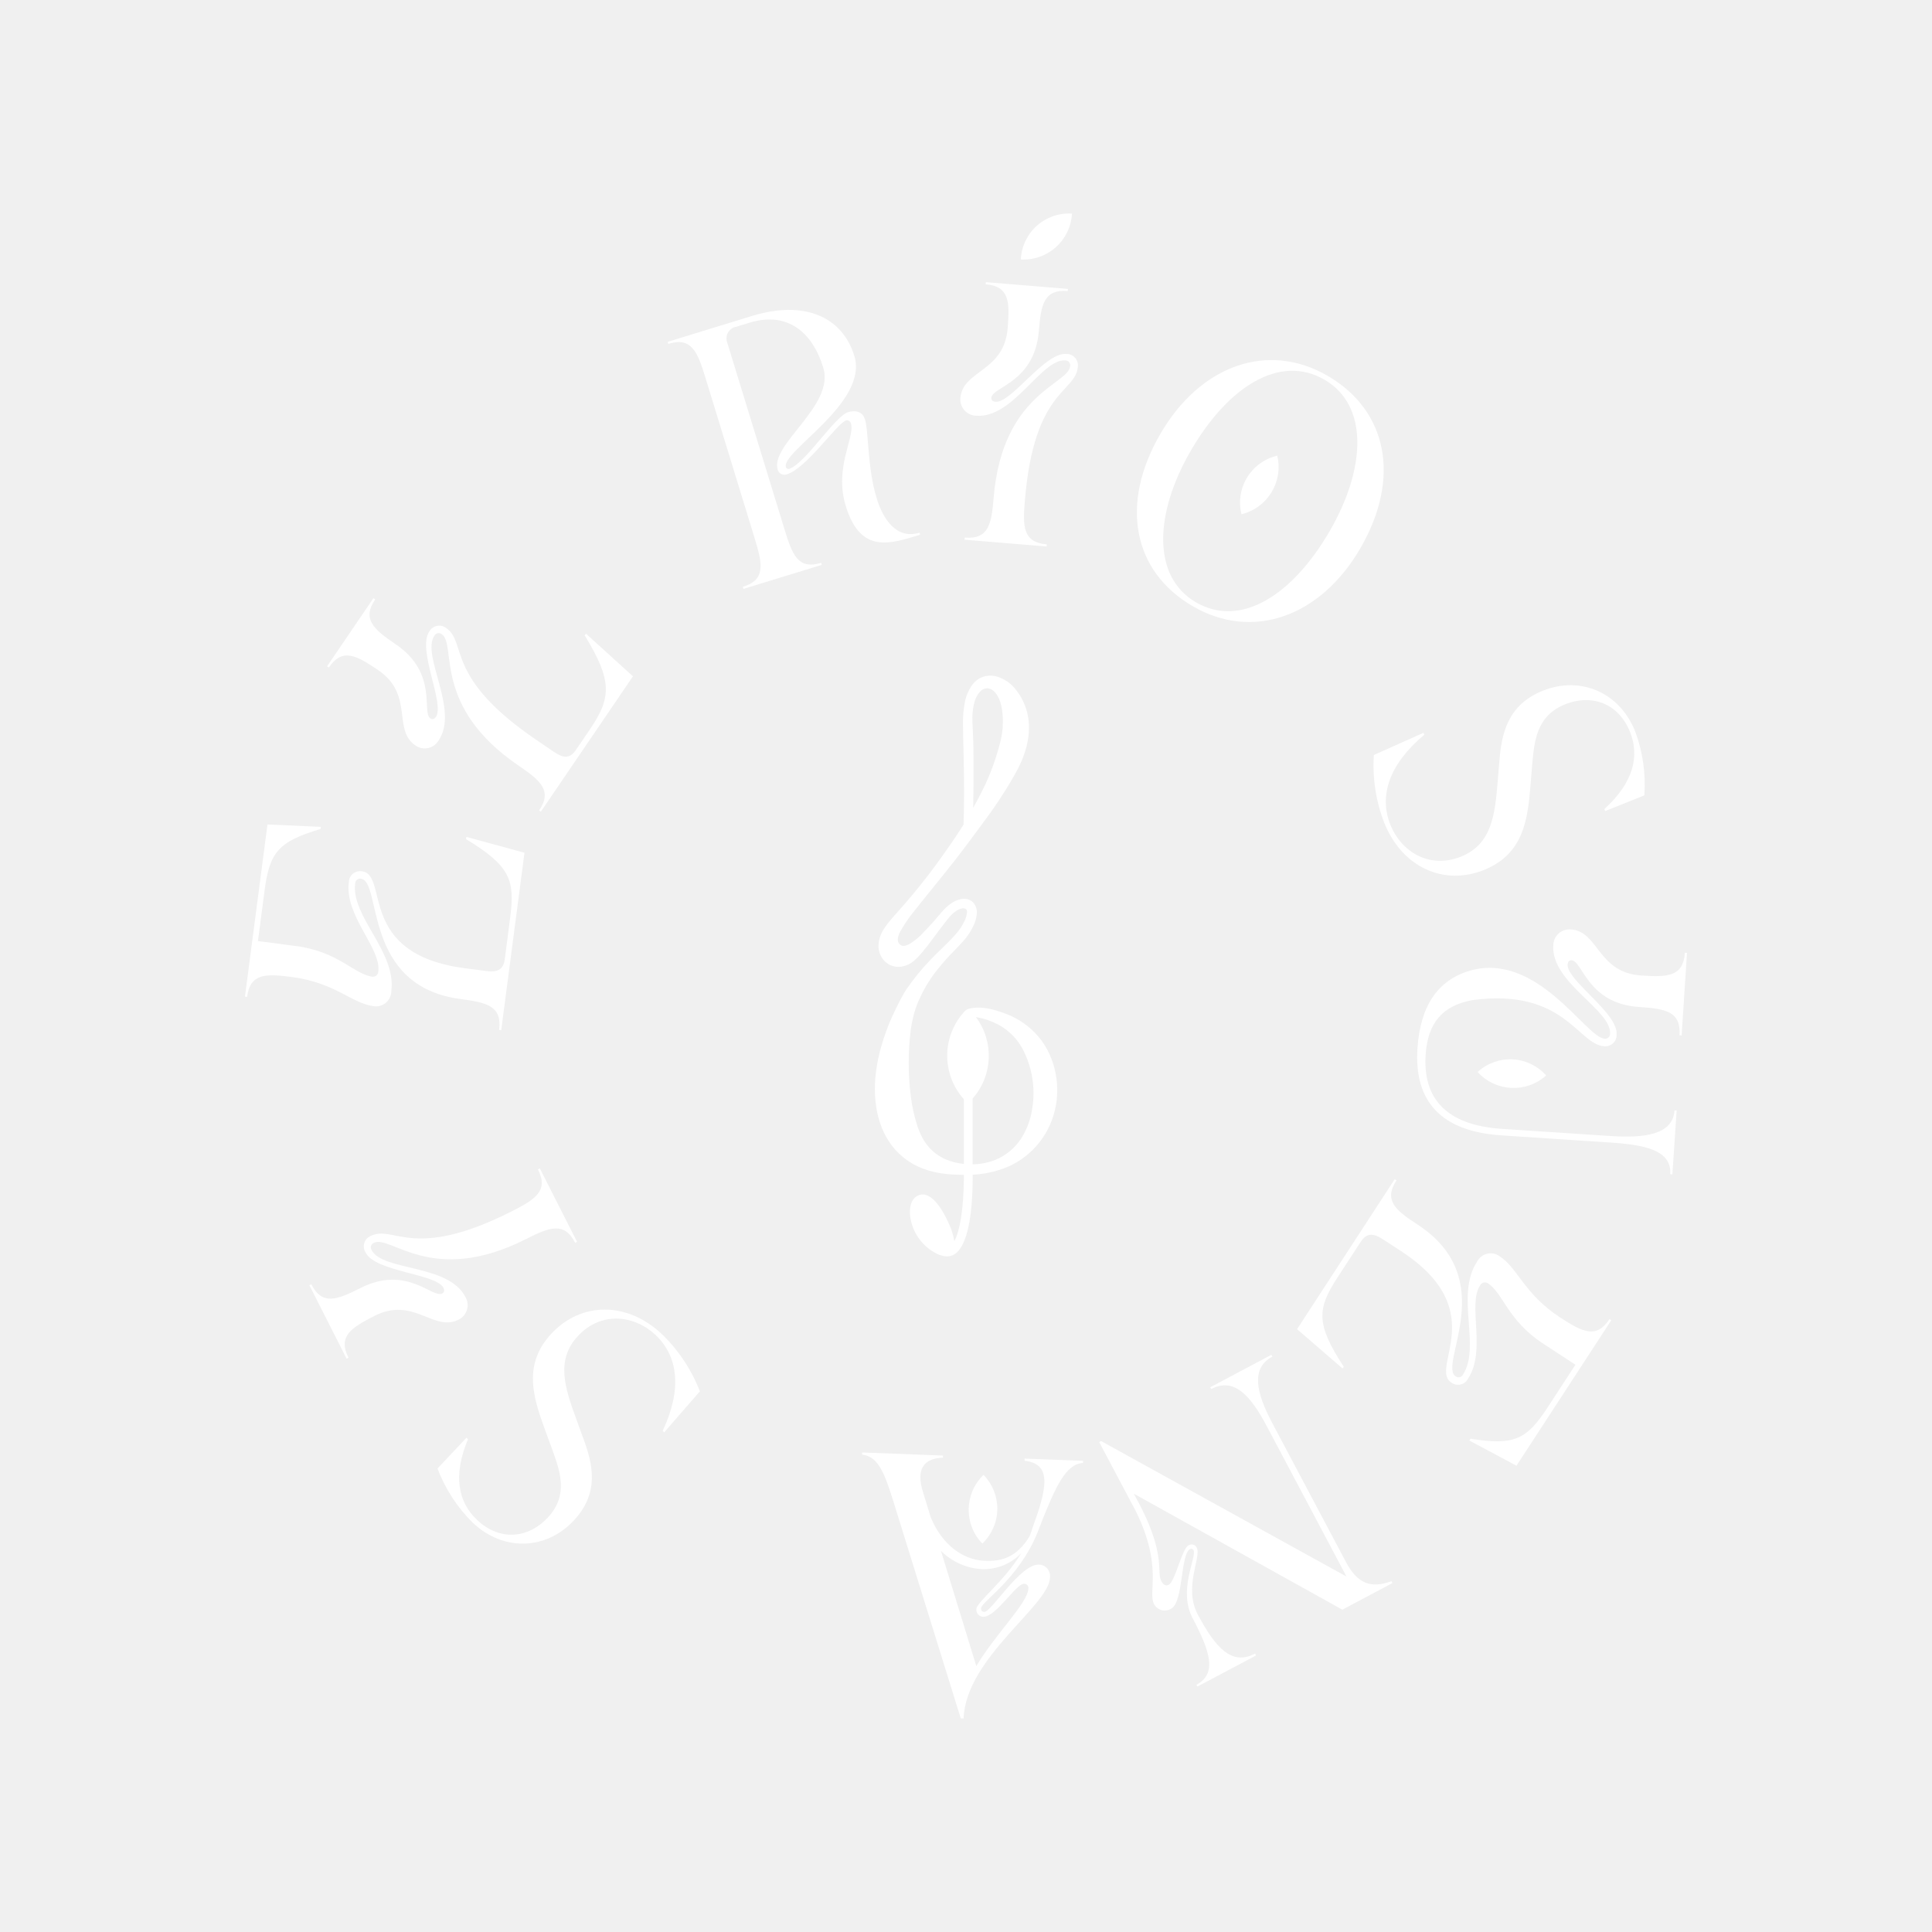
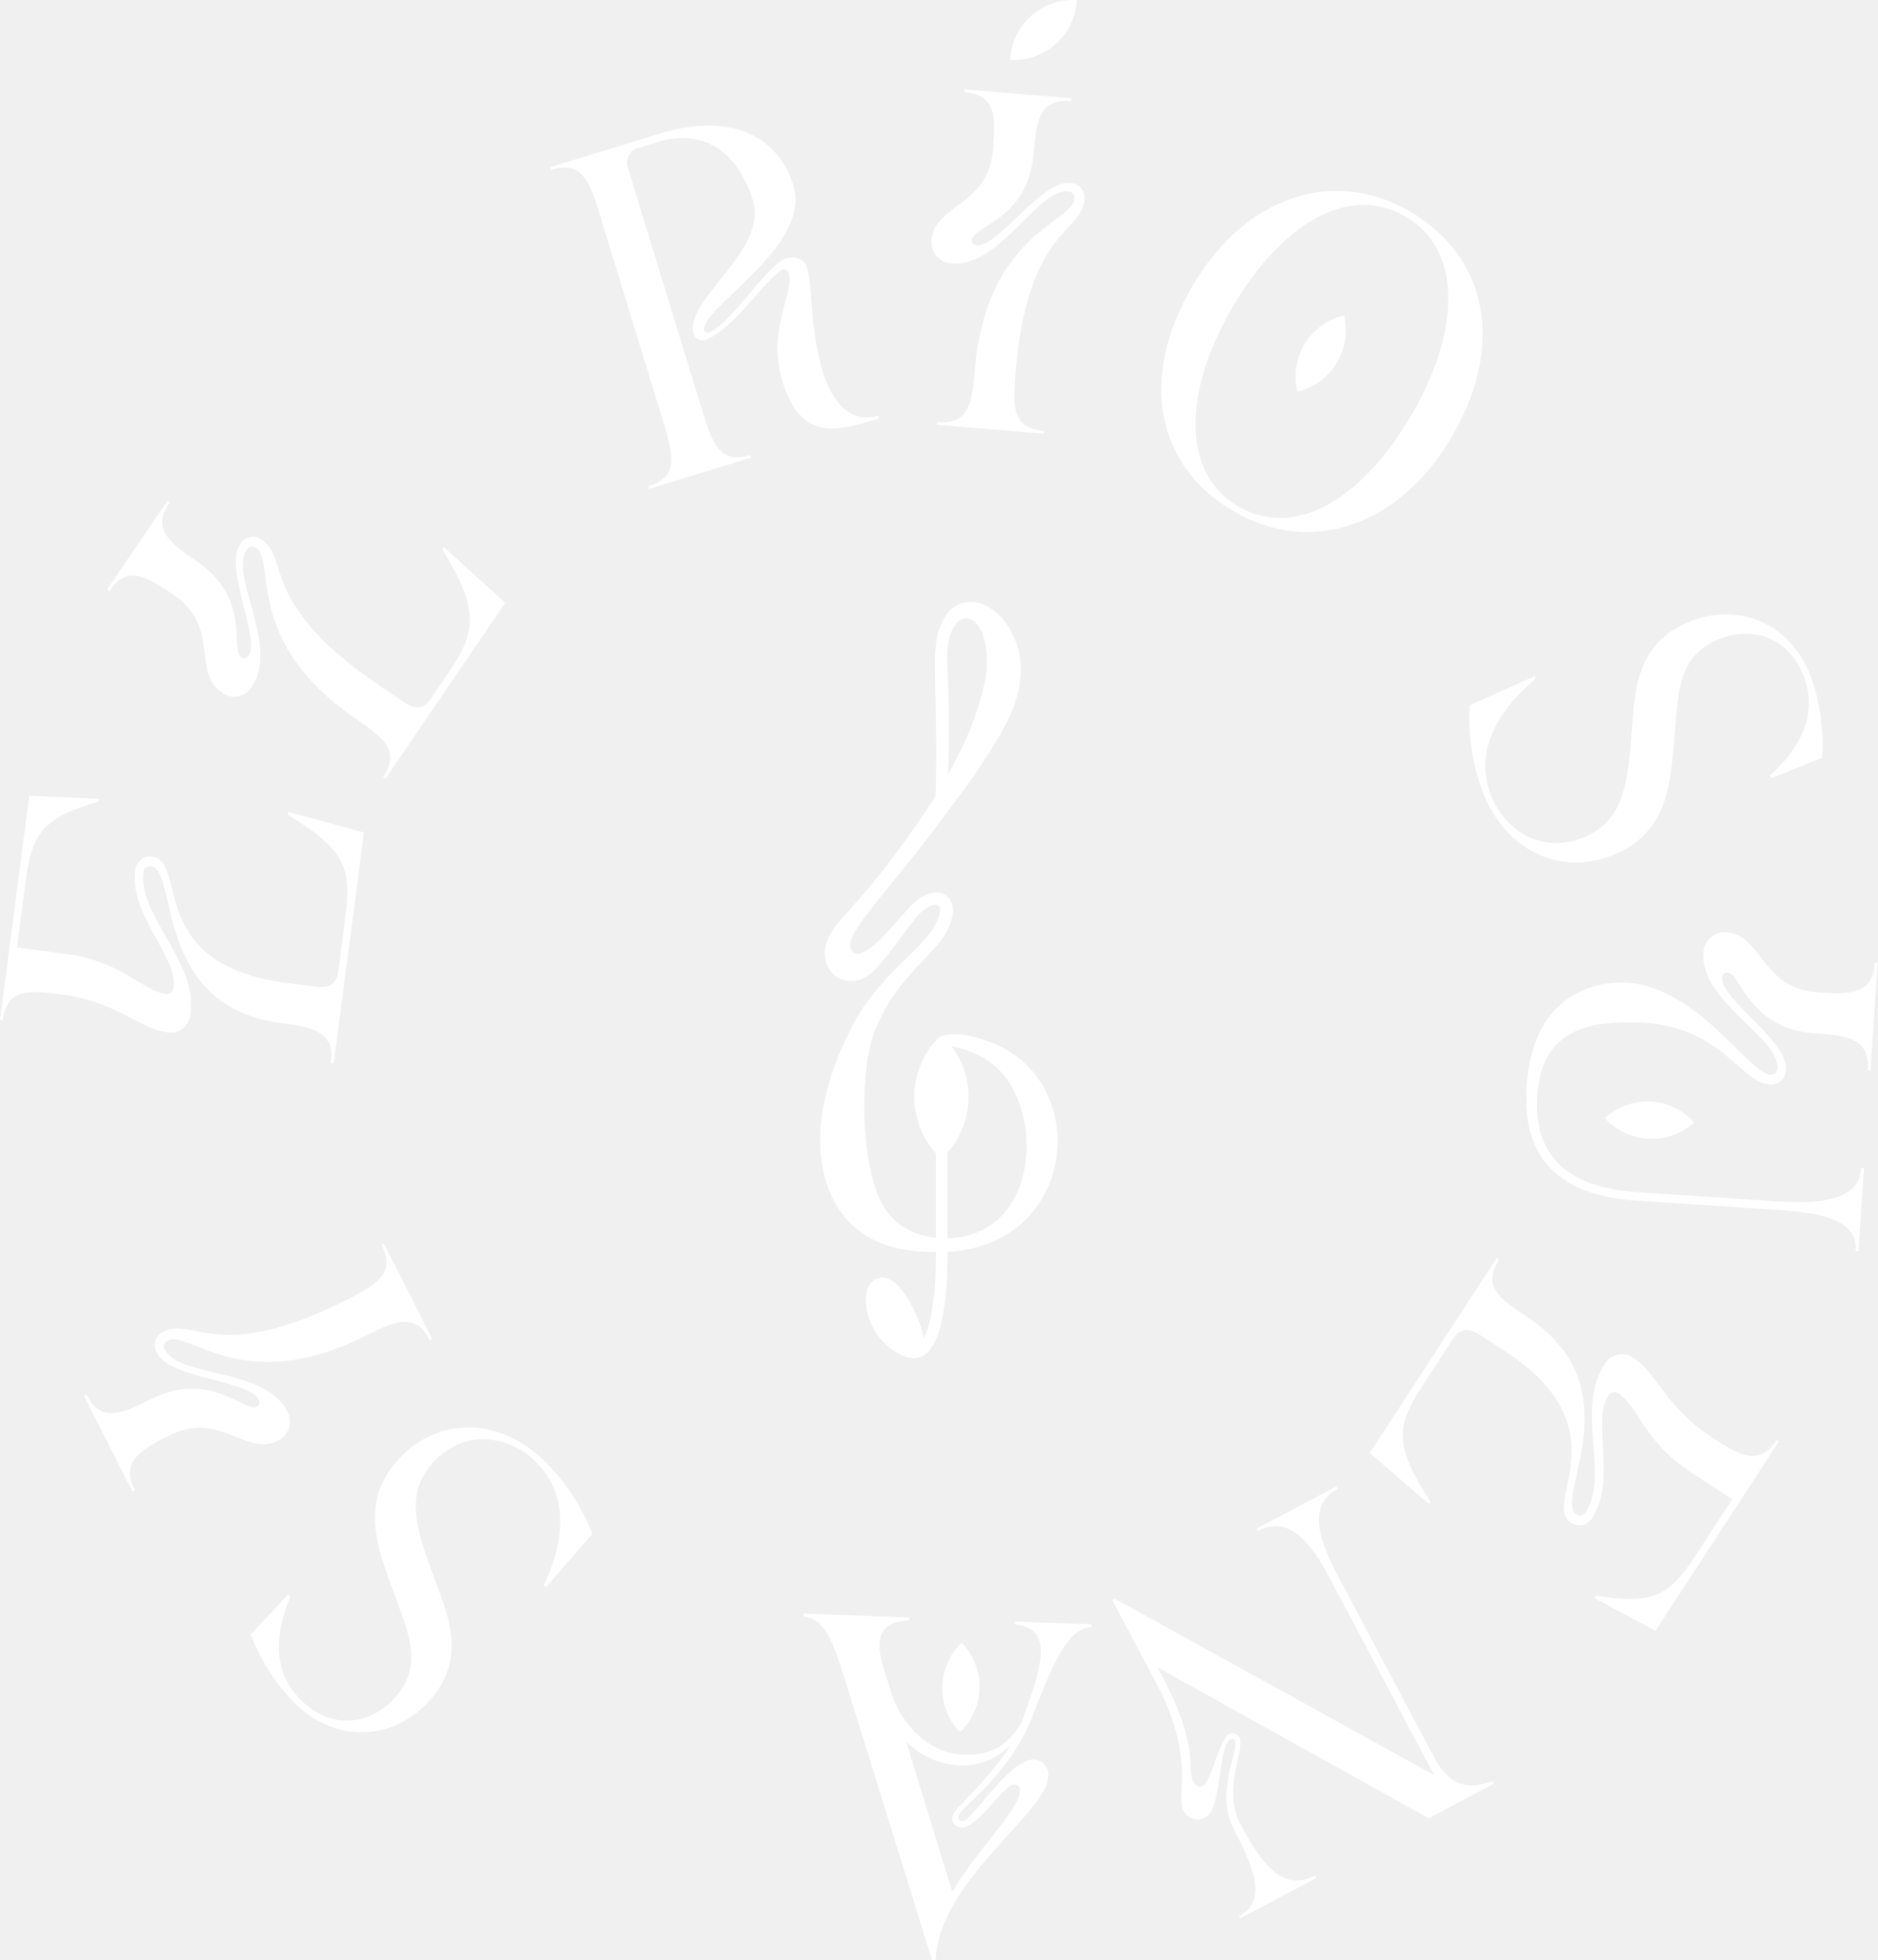
- <svg xmlns="http://www.w3.org/2000/svg" id="Capa_1" data-name="Capa 1" viewBox="0 0 1080 1080">
+ <svg xmlns="http://www.w3.org/2000/svg" id="Capa_1" data-name="Capa 1" viewBox="136.92 119.33 806.15 841.33">
  <defs>
    <style>.cls-1{fill:#fff;}</style>
  </defs>
  <path class="cls-1" d="M549.79,824.48h0a26.92,26.92,0,0,1-.5,38.22l-.17.16-.17-.17A27.15,27.15,0,0,1,549.79,824.48Z" />
  <path class="cls-1" d="M826,599.26h0A26.9,26.9,0,0,1,864.15,601l.16.18-.18.16A27.15,27.15,0,0,1,826,599.26Z" />
  <path class="cls-1" d="M694,287.46h0a26.91,26.91,0,0,1,19.81-32.69l.23-.05,0,.23A27.15,27.15,0,0,1,694,287.46Z" />
  <path class="cls-1" d="M570.66,145.05h0A26.9,26.9,0,0,1,599,119.39h.23v.24A27.14,27.14,0,0,1,570.66,145.05Z" />
  <path class="cls-1" d="M308.43,745.31c16.45-17.48,42-18,61.63.53a88.8,88.8,0,0,1,21.17,31.93l-19.94,22.91-.86-.81c10.94-23.22,8.7-41.68-4-53.65-11.7-11-30.16-13.41-43.22.46-12.64,13.44-7.55,28.85-1,46.77L326,803.87c5.5,14.71,9.21,30.74-5.34,46.2-15.5,16.47-39.2,17.32-56.39,1.14a85.43,85.43,0,0,1-19.71-30.3l16.18-17.19.87.82c-8.52,20.32-5.55,35.11,5.15,45.18,12.13,11.43,28,10.81,39.4-1.33,12-12.71,6.79-26.31,2.35-38.67l-3.82-10.41C298,781,292.11,762.63,308.43,745.31Z" />
  <path class="cls-1" d="M300.71,653.68l1.07-.53,20.8,41.05-1.06.54c-6.1-12-14.42-8.7-27.52-2.07-52.48,26.52-75.71-2.62-85,2.09a2.72,2.72,0,0,0-1.27,4c6,11.91,43,7.72,52.43,26.25a9,9,0,0,1-3.86,12.7c-13.92,7.06-25.1-13.18-46.88-2.15-13.09,6.65-20.7,11.39-14.6,23.42l-1.06.54-20.81-41.06,1.06-.54c6.11,12,14.43,8.71,27.53,2.08,25.75-13.06,40.12,5.87,45.63,3.08,1.35-.68,1.3-2,.73-3.16-4-8-38-8.9-43.47-19.67a6.32,6.32,0,0,1,2.65-9.27c13.12-6.65,23.35,14.35,79.15-13.92C299.25,670.42,306.8,665.67,300.71,653.68Z" />
  <path class="cls-1" d="M260.73,467.83l32.46,8.86-13,99.17-1.18-.15c1.75-13.38-7-15.33-21.57-17.24-55-7.26-43.79-65.69-55.6-67.24a2.73,2.73,0,0,0-3.29,2.56c-2.43,18.6,23.09,38.14,20.2,60.26a8.55,8.55,0,0,1-10.36,8.32c-11.52-1.51-21.32-13.09-45.06-16.19-14.53-1.9-23.47-2.26-25.21,11.11l-1.19-.16,12.59-96.23,29.85,1.31-.15,1.18c-23.75,7.1-28.53,13.08-31.34,34.53l-3.68,28.14,21.45,2.81C189.16,532,198,544.62,208.16,546a3.05,3.05,0,0,0,2.33-.77,3.12,3.12,0,0,0,1-2.24c1.67-12.83-18.94-31.15-16.5-49.77a6.31,6.31,0,0,1,7.4-6.15c15.24,2-3.2,46.23,57.42,54.16l12.1,1.58c5.9.77,9.48-.56,10.28-6.66l3-23.22c2.73-20.87.17-28.8-24.69-43.86Z" />
  <path class="cls-1" d="M327.56,354.22l26.26,23.86-51.47,75.64-1-.66c7.59-11.16.64-16.84-11.5-25.1-48.58-33.14-34.29-67.58-42.92-73.45a2.74,2.74,0,0,0-4.09.81c-7.51,11,14,41.43,2.35,58.6a9,9,0,0,1-13,2.77c-12.91-8.78-.6-28.36-20.79-42.09-12.14-8.26-20-12.63-27.56-1.48l-1-.66,25.9-38.07,1,.67c-7.59,11.15-.65,16.84,11.49,25.1,23.88,16.25,14.25,38,19.36,41.45,1.25.85,2.4.17,3.12-.9,5-7.39-10.58-37.58-3.79-47.57a6.33,6.33,0,0,1,9.39-2.15c12.17,8.28-1.28,27.38,50.48,62.6l10.05,6.83c5.09,3.46,8.72,3.78,12.07-1.15l7.81-11.48c12.06-17.73,12.7-27.13-2.86-52.6Z" />
  <path class="cls-1" d="M514,297.77l.35,1.14c-16.53,5.07-33.25,11-41.51-15.92-6.76-22,5.27-38.37,2.82-46.37A2.32,2.32,0,0,0,473,235c-5.13,1.58-22,26.74-33.16,30.16a3.85,3.85,0,0,1-3.1-.16,3.8,3.8,0,0,1-2-2.38c-4.38-14.28,32-35.7,25.48-57.09-6.11-19.92-20.07-31.63-41.32-25.12l-7.21,2.22a6.62,6.62,0,0,0-5.12,9l32.06,104.55c4.3,14,7.49,22.4,20.39,18.45l.35,1.13L415.59,329.2l-.35-1.14c12.9-3.95,11-12.73,6.74-26.76l-27.8-90.69c-4.31-14-7.68-22.35-20.58-18.39l-.36-1.14,47.06-14.43c29.22-9,50.53.3,57.28,22.3,8.08,26.39-41,53.33-38.26,62.26a1.58,1.58,0,0,0,1.78.92c8.83-2.71,25.62-29.49,33-31.75,3.55-1.09,8-.63,9.39,4,2.25,7.33,1.24,26.74,6.6,44.24C493.8,290.79,501.5,301.63,514,297.77Z" />
  <path class="cls-1" d="M585.16,304.3l-.1,1.19-45.88-3.79.1-1.19c13.44,1.12,15-7.72,16.18-22.35,4.91-58.61,41.91-63.14,42.77-73.54a2.71,2.71,0,0,0-.63-2.21,2.78,2.78,0,0,0-2.09-.95c-13.3-1.09-29.13,32.63-49.84,30.92a9.05,9.05,0,0,1-8.8-9.94c1.29-15.56,24.39-14.49,26.4-38.82,1.21-14.64,1.15-23.6-12.3-24.71l.1-1.19L597,161.5l-.09,1.2c-13.46-1.11-15,7.72-16.19,22.36-2.38,28.79-26,31.11-26.54,37.26-.13,1.51,1,2.17,2.31,2.28,8.93.73,27.5-27.73,39.54-26.73a6.34,6.34,0,0,1,6.5,7.11c-1.21,14.67-24.47,12.38-29.61,74.73C571.67,294.29,571.75,303.21,585.16,304.3Z" />
  <path class="cls-1" d="M760.42,306.54c-22.34,38.43-60.34,51.71-93.63,32.36-33.63-19.54-40.86-57.26-18.13-96.38,22.34-38.44,60.17-51.8,93.46-32.46C775.75,229.6,783.15,267.42,760.42,306.54ZM743.23,297c20.15-34.66,22.21-70.19-2.85-84.75s-54,4-74.71,39.68c-20.14,34.66-22,70.29,2.86,84.76C693.58,351.25,722.49,332.71,743.23,297Z" />
  <path class="cls-1" d="M829.5,486.34c-22.3,8.93-45.66-1.35-55.71-26.41A88.83,88.83,0,0,1,768,422.05l27.74-12.4.44,1.1c-19.7,16.46-25.43,34.16-18.93,50.36,6,14.92,21.72,24.85,39.41,17.76,17.13-6.87,19-23,20.56-42l.91-11.06c1.21-15.66,4.58-31.77,24.29-39.68,21-8.42,42.86.78,51.65,22.69a85.55,85.55,0,0,1,5.14,35.79l-21.92,8.79-.44-1.11c16.27-14.87,19.8-29.53,14.33-43.16-6.2-15.48-20.84-21.58-36.32-15.38-16.2,6.5-17.22,21-18.39,34.11l-.91,11.05C854,458.35,851.59,477.48,829.5,486.34Z" />
  <path class="cls-1" d="M934.86,656.48l-1.19-.07c.89-13.47-14.23-16.46-33.63-17.74l-60.78-4c-33.46-2.21-48.87-18.75-46.89-48.64,1.53-23.23,11-38,29.21-43.39,37.76-10.9,64.92,37.34,75.35,38a2.73,2.73,0,0,0,3.11-2.77c.88-13.32-33.1-28.59-31.73-49.32a9,9,0,0,1,9.8-9c15.58,1,14.88,24.14,39.24,25.74,14.65,1,23.62.77,24.51-12.7l1.18.09-3,46.12-1.19-.07c.9-13.46-8-14.84-22.61-15.82-28.82-1.9-31.53-25.7-37.68-26.11-1.51-.1-2.16,1.08-2.24,2.35-.59,8.94,28.17,27,27.37,39.09a6.32,6.32,0,0,1-7,6.61c-14.67-1-22.25-32.53-73.36-25.82-17,3.06-25.21,12.75-26.39,30.62-1.61,24.35,11.51,39.34,42.59,41.39l60.78,4c19.4,1.28,34.87-.88,35.75-14.34l1.19.08Z" />
  <path class="cls-1" d="M750.51,765l-25.44-22,54.57-83.81,1,.64c-7.36,11.31-.32,16.85,12,24.86C839,715,803.72,762.87,813.7,769.36a2.73,2.73,0,0,0,4.07-.89c10.23-15.71-4.33-44.36,7.84-63.05a8.54,8.54,0,0,1,12.93-3c9.74,6.34,13.57,21,33.62,34.07,12.29,8,20.2,12.18,27.55.89l1,.65-53,81.32-26.35-14.09.65-1c24.47,3.86,31.37.54,43.17-17.58l15.49-23.78L862.6,751.07c-19.83-12.94-22.3-28.15-30.92-33.77a3.06,3.06,0,0,0-4.32,1.27c-7.06,10.84,3.6,36.27-6.65,52a6.3,6.3,0,0,1-9.33,2.35c-12.88-8.38,22.87-40.29-28.37-73.66l-10.22-6.65c-5-3.25-8.79-3.59-12.14,1.57L747.87,713.8c-11.48,17.63-12.6,25.89,3.29,50.21Z" />
  <path class="cls-1" d="M666.76,904.73c-8.51-16.07,2.5-34.32.38-38.31a1.41,1.41,0,0,0-.9-.62,1.45,1.45,0,0,0-1.07.2c-5.3,2.81-3.63,29.62-10.41,33.21a6.8,6.8,0,0,1-9.64-2.47c-3.6-6.79,5-20.81-10-51.62l-20.67-39,1.06-.56,137.19,75.74-44.62-84.16c-8.93-16.84-18.14-27.45-31-20.66l-.55-1,34.19-18.13.55,1c-12.27,6.51-9,20.28-.08,37.11l41.28,77.85c6.41,12.1,14.1,14.76,25.36,10.59l.56,1.05-28,14.87L633.84,835l2.44,4.6c.65,1.16,1.33,2.42,2,3.86,13.24,26.47,8.2,35.31,10.9,40.4,1,1.89,2.42,3,4.22,2,3.58-1.91,7.22-20,11-22a3.13,3.13,0,0,1,2.56-.41,3.09,3.09,0,0,1,2,1.66c2.86,5.39-7.79,22.45.9,37.94,9.66,18,18.62,28.26,31.73,21.31l.56,1.06-32.79,17.38-.56-1C680.61,935.54,676.29,922.83,666.76,904.73Z" />
  <path class="cls-1" d="M481.89,813.12l.05-1.18,45.2,1.72,0,1.19c-11.14.37-15,6.77-11.25,19l4.35,14.23c6.52,15.81,18.15,23.57,29.19,24.35s19.17-2.33,26.06-13.54c.31-.79.64-1.58.9-2.39l1.27-3.8.25-.69c0-.13.08-.23.12-.35,8.21-22.48,8.73-33.41-5.28-35.11l0-1.19,32.72,1.25-.05,1.18c-9.56.64-15.17,12.53-24.42,36.21l-1,2.62c-10.67,26.34-31.46,38.71-31.6,42.44,0,1.27.49,1.92,1.79,2,4,.15,20.12-26.85,30.64-26.45a6.41,6.41,0,0,1,6.1,7.36c-.59,15.65-47,44.72-48.28,78.68l-1.58-.06L499,838C493.7,821.11,490.19,814.22,481.89,813.12ZM526,866.94l19.76,64.41c11.23-18.66,28.79-35.26,29.1-43.34a2.27,2.27,0,0,0-.59-1.94,2.3,2.3,0,0,0-1.91-.71c-4.28-.16-15.72,18.68-22.69,18.41a3.87,3.87,0,0,1-3.89-4.19c.15-4.09,15.52-15.43,25.11-31.34a29.06,29.06,0,0,1-21.83,8.92A35.06,35.06,0,0,1,526,866.94Z" />
  <path class="cls-1" d="M580.62,579.65a44,44,0,0,0-18.36-12.93c-6.42-2.44-13.78-4.59-20.73-2.79a4.64,4.64,0,0,0-2.13,1.24h0a36.45,36.45,0,0,0-.62,49.27c0,11.64,0,25.3,0,36.2l-.77-.08c-6.61-.8-12.48-3.3-16.56-7.08-4.75-4.17-7.07-9.57-8.56-13.79a90,90,0,0,1-3.71-16.54,150.44,150.44,0,0,1-.07-37.47c1.13-7.45,2.8-13.19,5.28-18.12a74.41,74.41,0,0,1,10.38-16.48,119,119,0,0,1,8.46-9.43c1.71-1.78,3.44-3.57,5.14-5.46a33.62,33.62,0,0,0,6-9.15,19.1,19.1,0,0,0,1.61-5.66,8.3,8.3,0,0,0-2.06-7c-2.53-2.5-5.93-2-7.27-1.66a15.24,15.24,0,0,0-5.47,2.65,27.22,27.22,0,0,0-4.13,3.77c-1.17,1.3-2.28,2.58-3.39,3.89l-1,1.23c-1.78,2.12-7.41,8-7.41,8-2.21,2.19-8.76,8.17-11.74,6.07s-1.24-5.81.1-8.28a87.79,87.79,0,0,1,5.05-7.71c4.07-5.22,8.3-10.46,12.4-15.52,4.29-5.28,8.71-10.75,13-16.23,3.88-5,7.72-10.18,11.43-15.18l.83-1.12c3.93-5.22,8.1-10.87,12-16.78l.86-1.35a187.47,187.47,0,0,0,10-16.72c2.72-5.5,5.87-13,6-22a33.49,33.49,0,0,0-7.91-22.63,20.36,20.36,0,0,0-11-6.85,13.05,13.05,0,0,0-7,.47,12.55,12.55,0,0,0-5.41,3.93,24.09,24.09,0,0,0-4.55,10.48,56.8,56.8,0,0,0-1,10.62c0,5.29.16,10.49.29,15.71l.1,4.57c.3,14.31.28,26.14-.07,37.2-2.84,4.55-6,9.32-10.35,15.41A347.87,347.87,0,0,1,503.36,508L500,511.78c-1.11,1.22-2.25,2.58-3.62,4.3-2.39,3.09-5,6.82-5.28,12a12.31,12.31,0,0,0,2.95,8.72,10.91,10.91,0,0,0,4.72,3.14,11.32,11.32,0,0,0,5.1.43,14.35,14.35,0,0,0,7-3.24,29.25,29.25,0,0,0,3.69-3.7l.58-.65c2.43-2.88,4.52-5.54,6.55-8.36s4.07-5.45,6.11-8.1l.71-.92c1.79-2.32,3.47-4.51,5.65-5.92a9.15,9.15,0,0,1,3.43-1.63,2.87,2.87,0,0,1,2.47.41c.55.47.58,1.22.4,2.47a13.84,13.84,0,0,1-1.23,4,30.23,30.23,0,0,1-5.12,7.67c-2.44,2.78-5.11,5.37-7.93,8.11-2.08,2-4.23,4.12-6.28,6.28a129.13,129.13,0,0,0-13.2,16.23c-3.14,4.68-8.61,16.31-9.76,19.33-4.05,10.36-9.24,26.09-7.56,43,.86,8.74,3.36,16.33,7.42,22.54a38.93,38.93,0,0,0,19,15.31c7.79,3,15.42,3.44,21.84,3.53l1.15,0,0,2.69c-.14,16-2.15,28.63-5.31,34.4a37.94,37.94,0,0,0-2-7.28c-1.06-2.71-6.71-16.37-13.81-18.52A6.18,6.18,0,0,0,512,669c-2.37,1.66-3.58,5.17-3.34,9.62a27.22,27.22,0,0,0,13.77,21.55,14.4,14.4,0,0,0,6.56,2.16l.4,0a8,8,0,0,0,5.57-2.29c7-6.47,8.65-25.6,8.78-40.51l0-2.85A58.22,58.22,0,0,0,558.65,654a45.81,45.81,0,0,0,18.81-11.37A46.35,46.35,0,0,0,589,623.21C593.53,608.18,590.24,591.08,580.62,579.65Zm-36.41-156c0-7.18-.33-14.29-.62-20.27a37.67,37.67,0,0,1,.76-9.45h0c.53-2.31,1.61-5.51,3.8-7.61a5.33,5.33,0,0,1,3.69-1.59,4.61,4.61,0,0,1,2.1.51c2.24,1.09,3.72,3.55,4.55,5.39,2.27,5.42,2.24,11.57,2,16.31-.38,5-1.9,10.55-4.05,17.25a126.55,126.55,0,0,1-7.43,18c-1.53,3.07-3.19,6.18-5,9.44C544.21,443.14,544.28,434.11,544.21,423.64Zm27.28,162.42a53,53,0,0,1,5.43,34.26,41.69,41.69,0,0,1-6.39,16.56,31.36,31.36,0,0,1-14,11.42,35.14,35.14,0,0,1-12.81,2.54c0-11.06,0-25,0-36.78a36.09,36.09,0,0,0,1.82-45.51,40.51,40.51,0,0,1,13.54,4.79A33.42,33.42,0,0,1,571.49,586.06Z" />
</svg>
